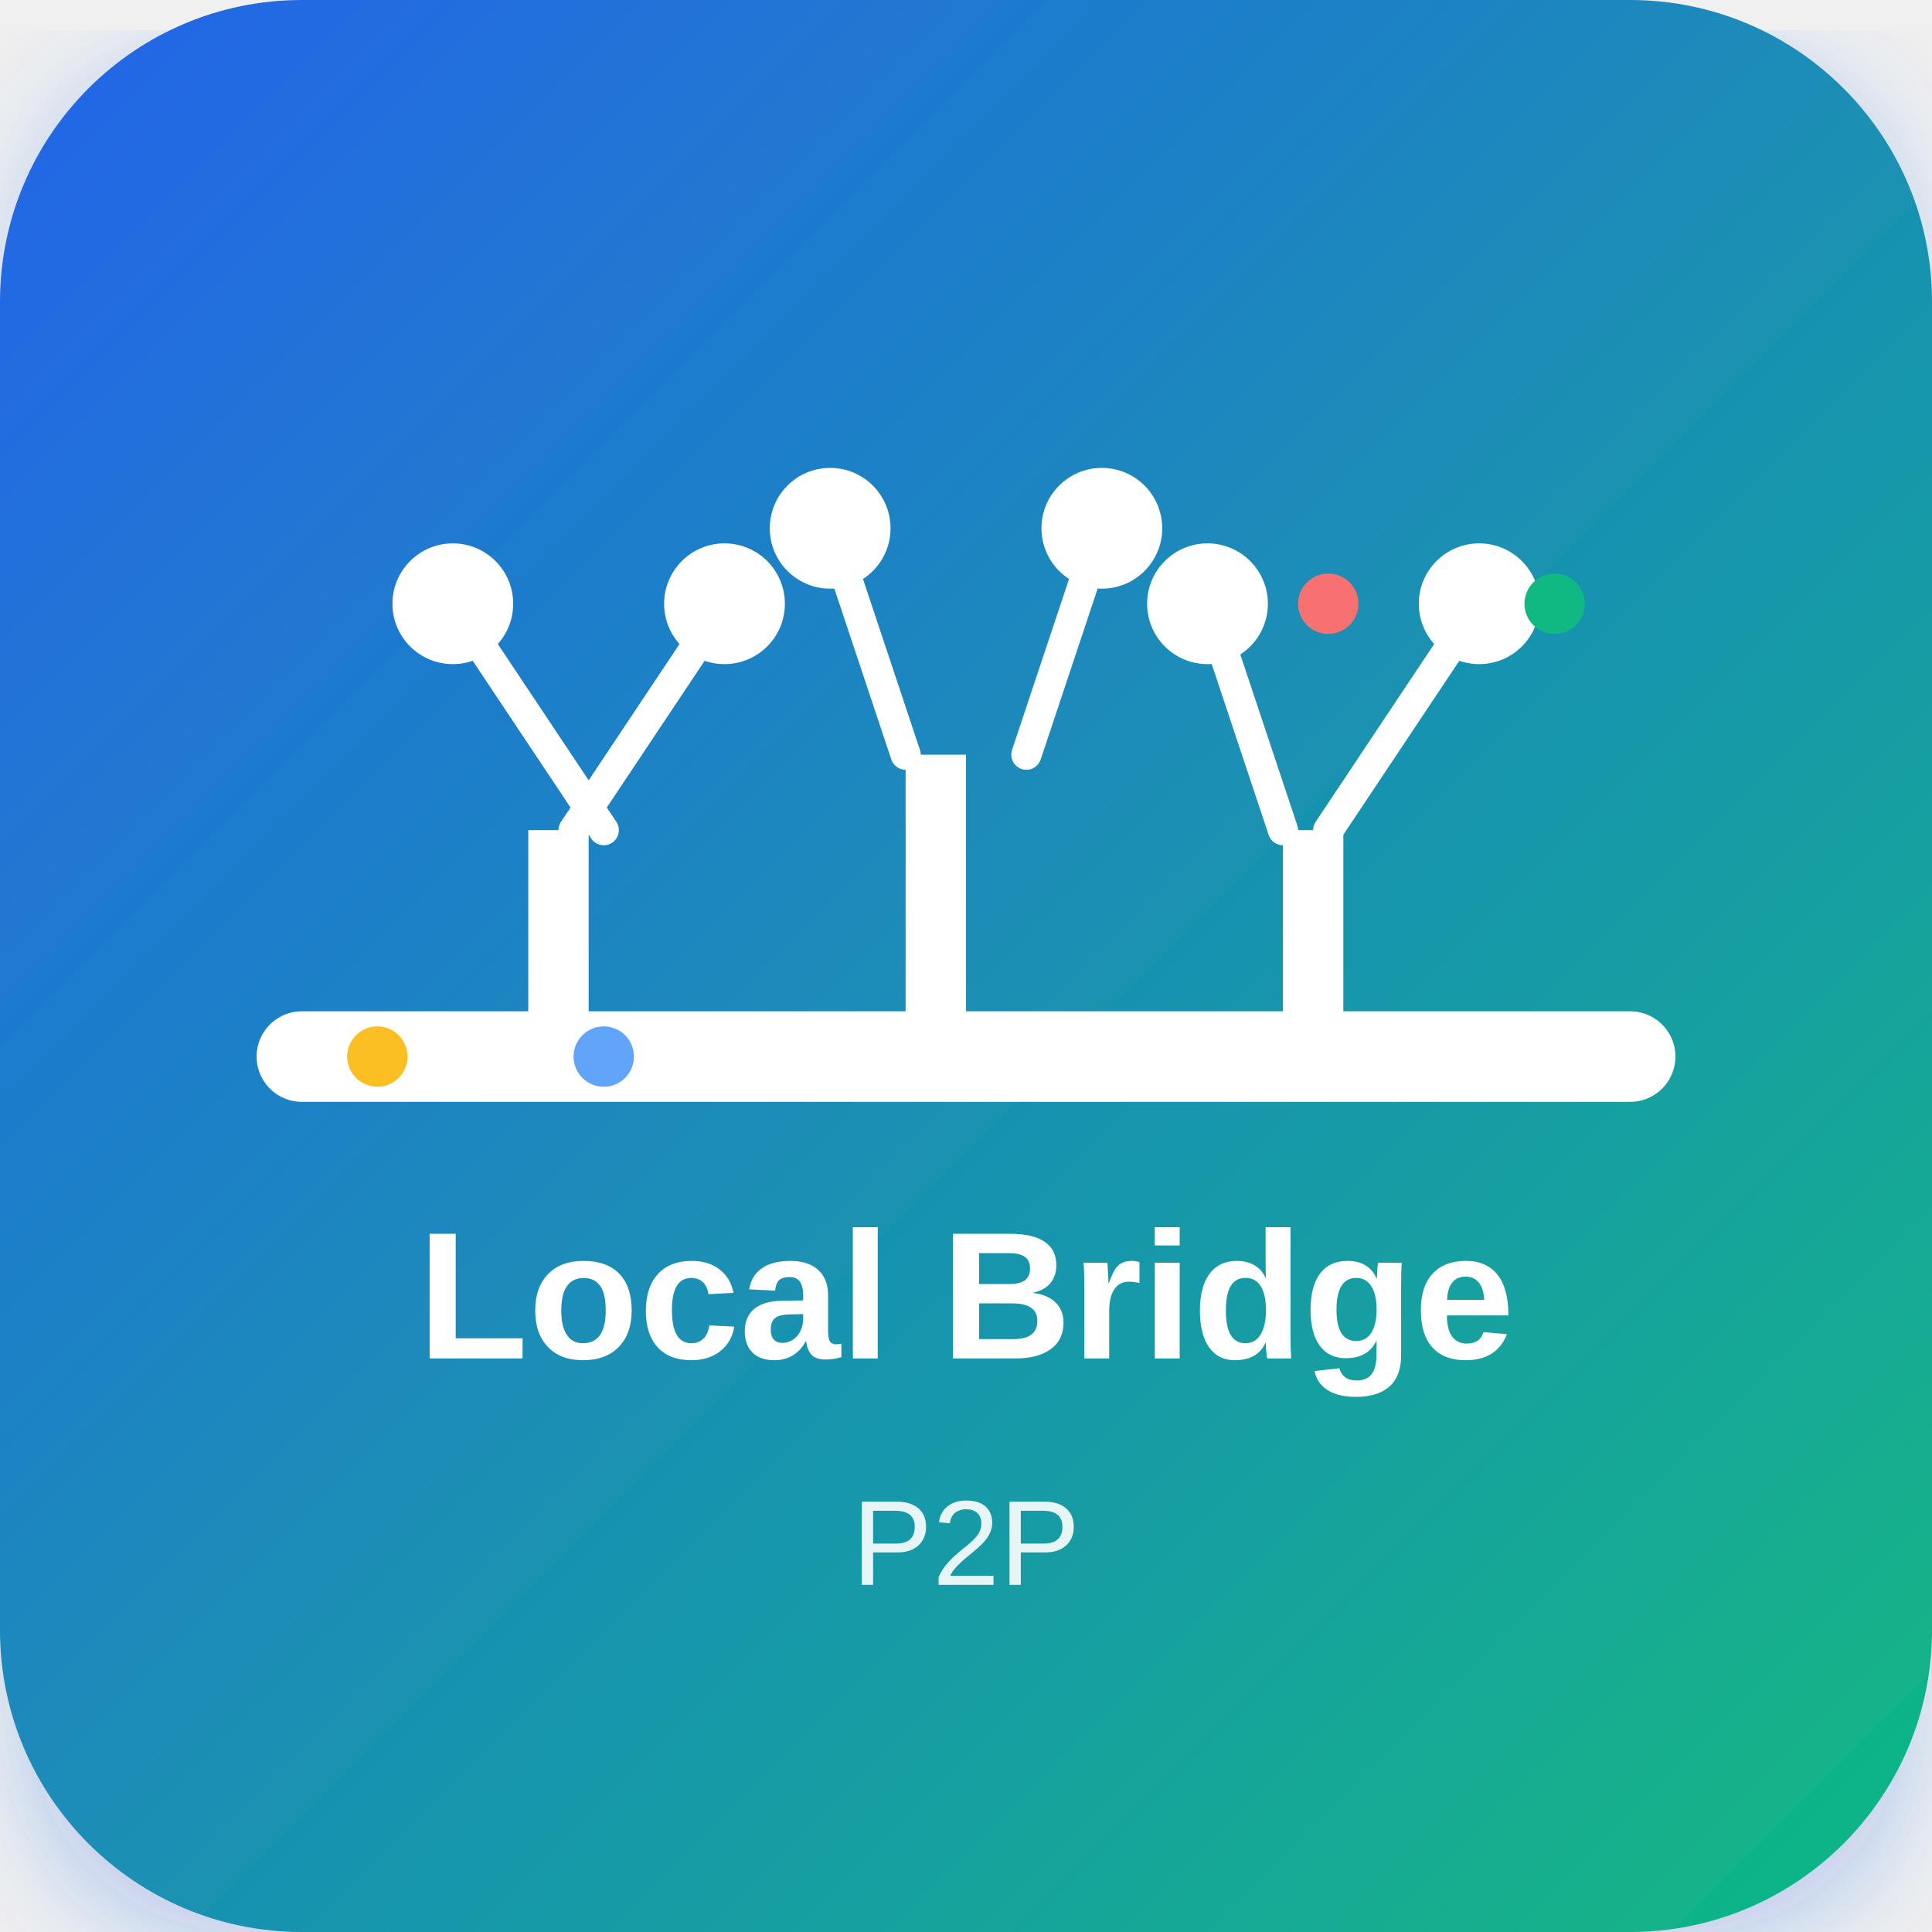
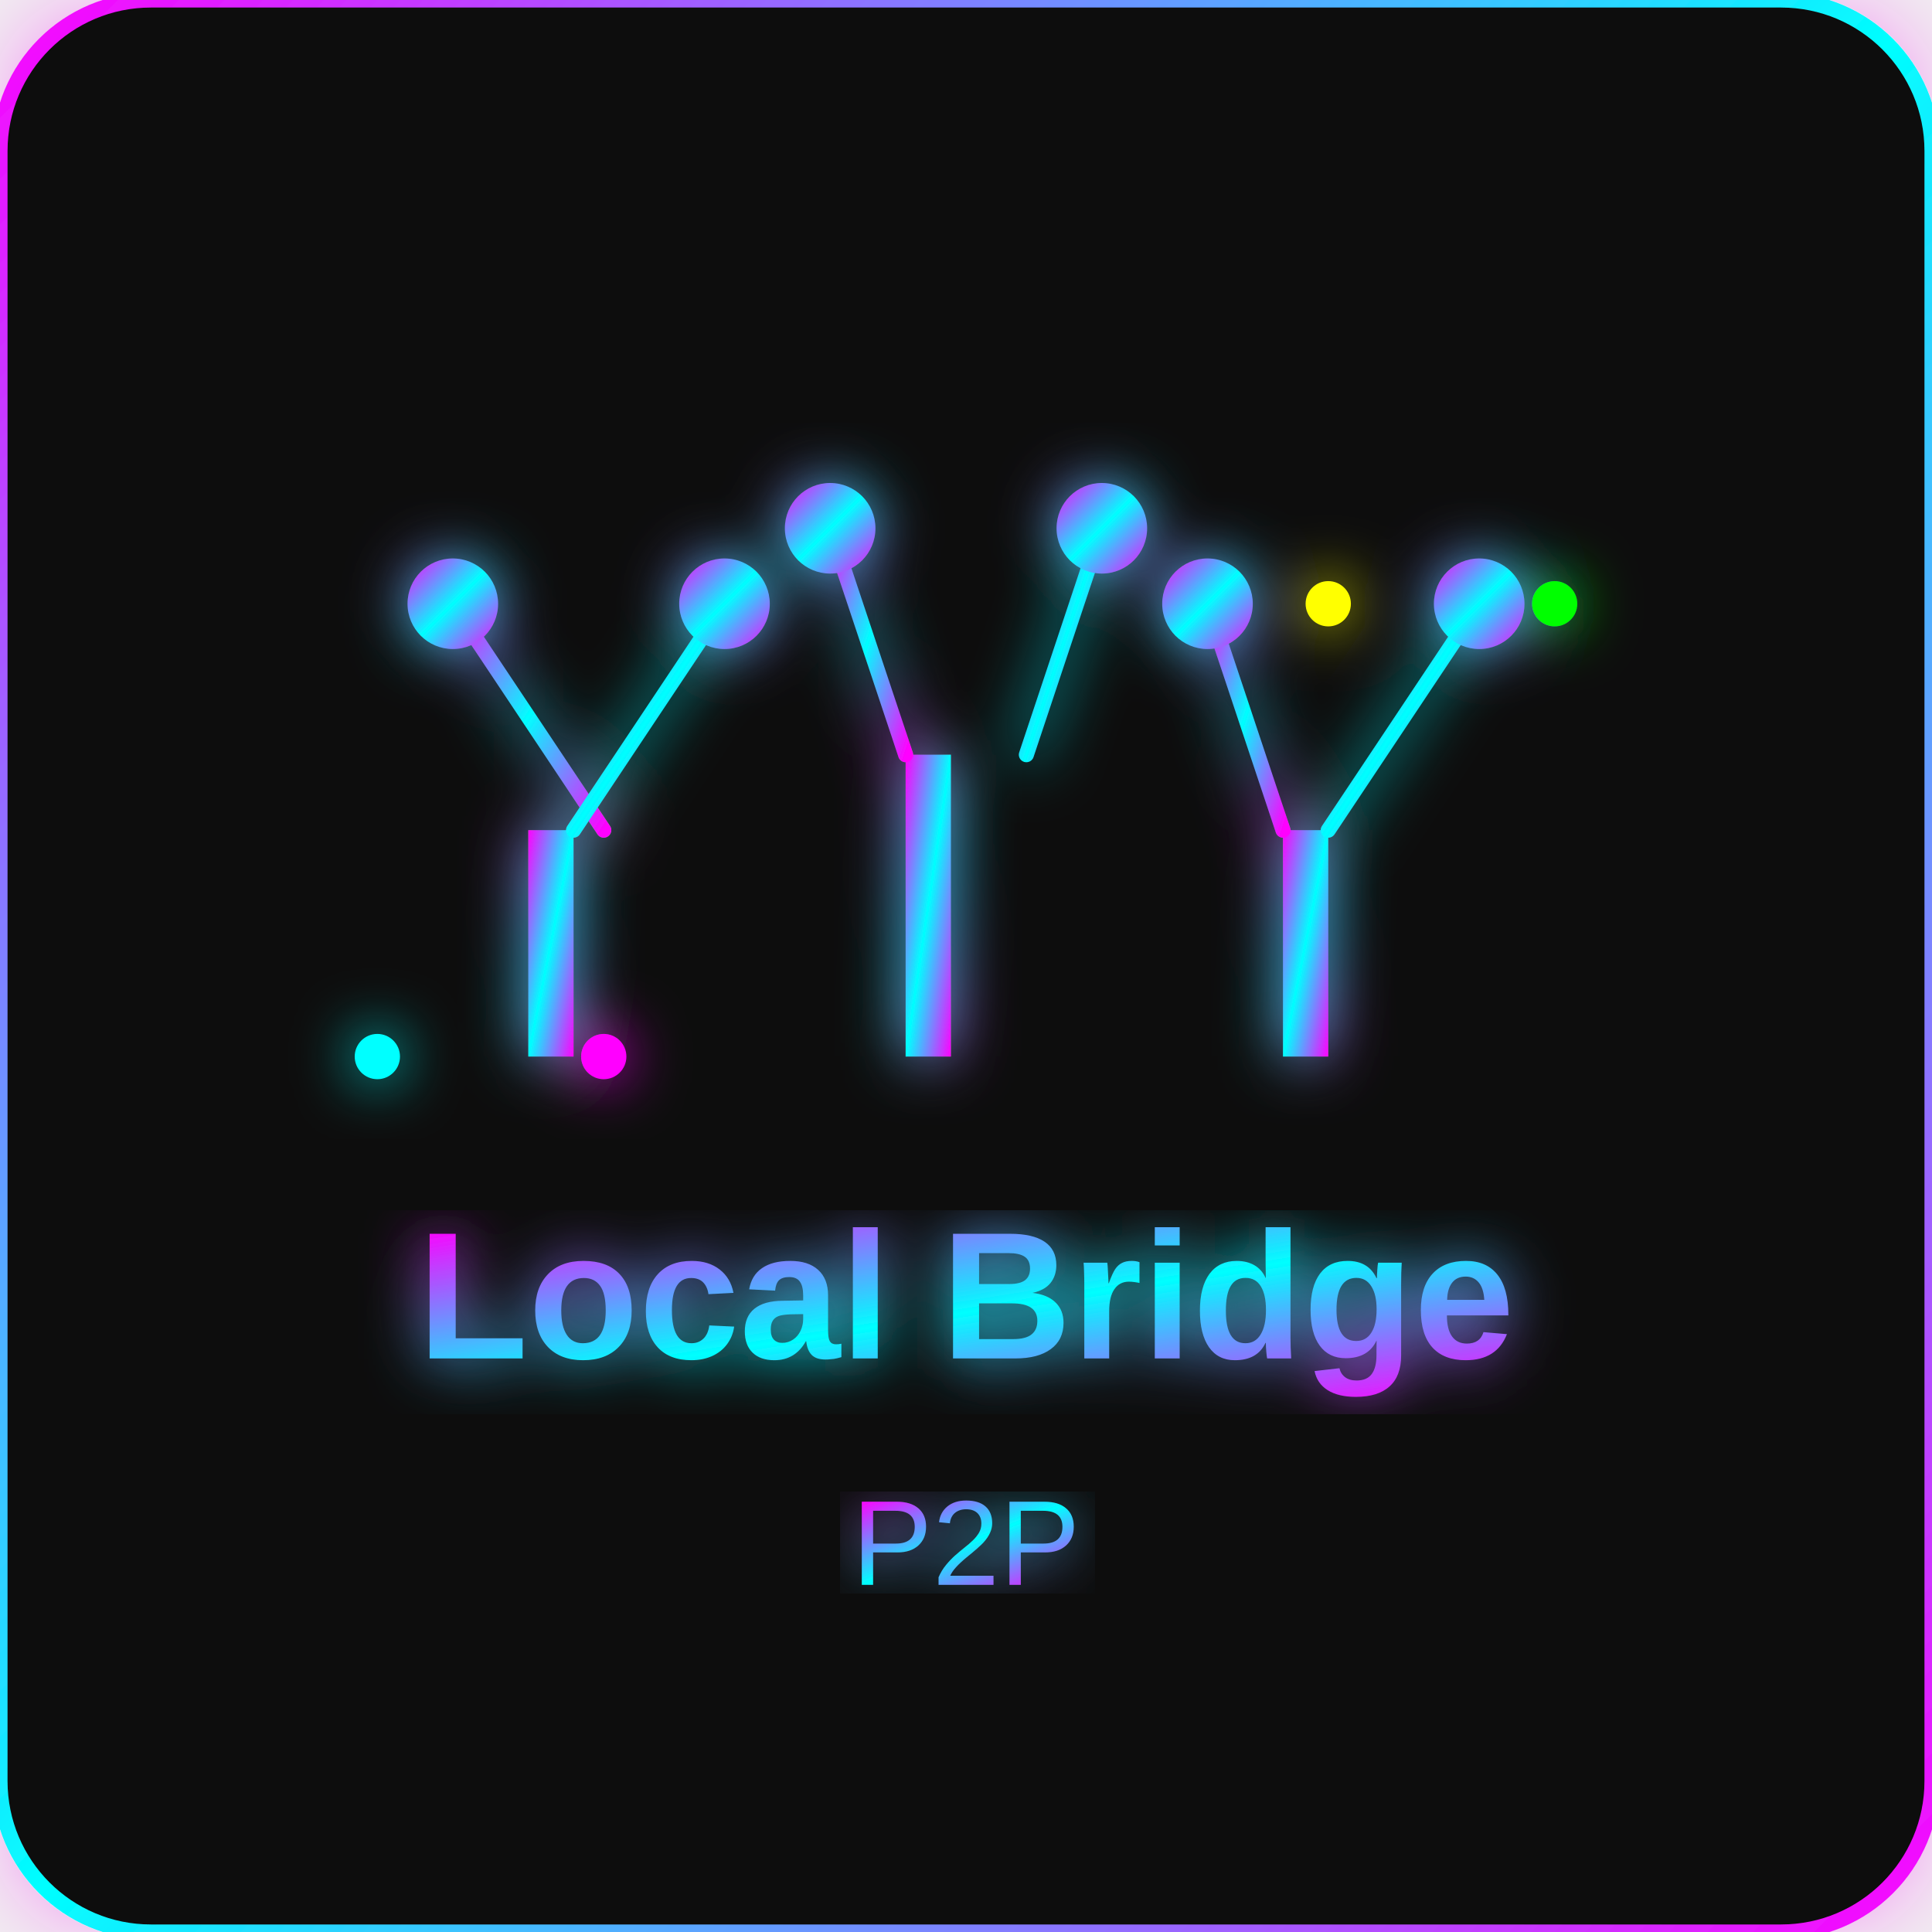
<svg xmlns="http://www.w3.org/2000/svg" width="256" height="256" viewBox="0 0 256 256">
  <defs>
-     <linearGradient id="gradient" x1="0%" y1="0%" x2="100%" y2="100%">
-       <stop offset="0%" stop-color="#2563eb" />
-       <stop offset="100%" stop-color="#10b981" />
+     <linearGradient id="neonGradient" x1="0%" y1="0%" x2="100%" y2="100%">
+       <stop offset="0%" stop-color="#ff00ff" />
+       <stop offset="50%" stop-color="#00ffff" />
+       <stop offset="100%" stop-color="#ff00ff" />
    </linearGradient>
-     <filter id="shadow" x="-20%" y="-20%" width="140%" height="140%">
-       <feDropShadow dx="0" dy="4" stdDeviation="8" flood-color="#2563eb" flood-opacity="0.3" />
+     <filter id="neonGlow">
+       <feGaussianBlur stdDeviation="4" result="coloredBlur" />
+       <feMerge>
+         <feMergeNode in="coloredBlur" />
+         <feMergeNode in="SourceGraphic" />
+       </feMerge>
+     </filter>
+     <filter id="shadow">
+       <feDropShadow dx="0" dy="0" stdDeviation="8" flood-color="#ff00ff" flood-opacity="0.5" />
    </filter>
  </defs>
-   <rect width="256" height="256" rx="40" fill="url(#gradient)" filter="url(#shadow)" />
-   <g transform="translate(40, 60)">
-     <path d="M0 80 L176 80" stroke="white" stroke-width="12" stroke-linecap="round" />
-     <rect x="30" y="50" width="8" height="30" fill="white" />
-     <rect x="80" y="40" width="8" height="40" fill="white" />
-     <rect x="130" y="50" width="8" height="30" fill="white" />
-     <path d="M20 20 L40 50" stroke="white" stroke-width="4" stroke-linecap="round" />
-     <path d="M70 10 L80 40" stroke="white" stroke-width="4" stroke-linecap="round" />
-     <path d="M120 20 L130 50" stroke="white" stroke-width="4" stroke-linecap="round" />
-     <path d="M156 20 L136 50" stroke="white" stroke-width="4" stroke-linecap="round" />
-     <path d="M106 10 L96 40" stroke="white" stroke-width="4" stroke-linecap="round" />
-     <path d="M56 20 L36 50" stroke="white" stroke-width="4" stroke-linecap="round" />
-     <circle cx="20" cy="20" r="8" fill="white" />
-     <circle cx="70" cy="10" r="8" fill="white" />
-     <circle cx="120" cy="20" r="8" fill="white" />
-     <circle cx="156" cy="20" r="8" fill="white" />
-     <circle cx="106" cy="10" r="8" fill="white" />
-     <circle cx="56" cy="20" r="8" fill="white" />
-     <g class="data-flow">
-       <circle cx="10" cy="80" r="4" fill="#fbbf24">
+   <rect width="256" height="256" rx="20" fill="#0a0a0a" stroke="url(#neonGradient)" stroke-width="2" filter="url(#shadow)" />
+   <g transform="translate(40, 60)" filter="url(#neonGlow)">
+     <path d="M0 80 L176 80" stroke="url(#neonGradient)" stroke-width="4" stroke-linecap="round" />
+     <rect x="30" y="50" width="6" height="30" fill="url(#neonGradient)" />
+     <rect x="80" y="40" width="6" height="40" fill="url(#neonGradient)" />
+     <rect x="130" y="50" width="6" height="30" fill="url(#neonGradient)" />
+     <path d="M20 20 L40 50" stroke="url(#neonGradient)" stroke-width="2" stroke-linecap="round" />
+     <path d="M70 10 L80 40" stroke="url(#neonGradient)" stroke-width="2" stroke-linecap="round" />
+     <path d="M120 20 L130 50" stroke="url(#neonGradient)" stroke-width="2" stroke-linecap="round" />
+     <path d="M156 20 L136 50" stroke="url(#neonGradient)" stroke-width="2" stroke-linecap="round" />
+     <path d="M106 10 L96 40" stroke="url(#neonGradient)" stroke-width="2" stroke-linecap="round" />
+     <path d="M56 20 L36 50" stroke="url(#neonGradient)" stroke-width="2" stroke-linecap="round" />
+     <circle cx="20" cy="20" r="6" fill="url(#neonGradient)" />
+     <circle cx="70" cy="10" r="6" fill="url(#neonGradient)" />
+     <circle cx="120" cy="20" r="6" fill="url(#neonGradient)" />
+     <circle cx="156" cy="20" r="6" fill="url(#neonGradient)" />
+     <circle cx="106" cy="10" r="6" fill="url(#neonGradient)" />
+     <circle cx="56" cy="20" r="6" fill="url(#neonGradient)" />
+     <g>
+       <circle cx="10" cy="80" r="3" fill="#00ffff">
        <animate attributeName="cy" from="80" to="20" dur="1.5s" repeatCount="indefinite" />
      </circle>
-       <circle cx="40" cy="80" r="4" fill="#60a5fa">
+       <circle cx="40" cy="80" r="3" fill="#ff00ff">
        <animate attributeName="cy" from="80" to="20" dur="1.7s" repeatCount="indefinite" begin="0.2s" />
      </circle>
-       <circle cx="166" cy="20" r="4" fill="#10b981">
+       <circle cx="166" cy="20" r="3" fill="#00ff00">
        <animate attributeName="cy" from="20" to="80" dur="1.5s" repeatCount="indefinite" />
      </circle>
-       <circle cx="136" cy="20" r="4" fill="#f87171">
+       <circle cx="136" cy="20" r="3" fill="#ffff00">
        <animate attributeName="cy" from="20" to="80" dur="1.7s" repeatCount="indefinite" begin="0.3s" />
      </circle>
    </g>
  </g>
-   <text x="128" y="180" text-anchor="middle" font-family="Arial, sans-serif" font-size="24" font-weight="bold" fill="white">
+   <text x="128" y="180" text-anchor="middle" font-family="Arial, sans-serif" font-size="24" font-weight="bold" fill="url(#neonGradient)" filter="url(#neonGlow)">
    Local Bridge
  </text>
-   <text x="128" y="210" text-anchor="middle" font-family="Arial, sans-serif" font-size="16" fill="white" opacity="0.9">
+   <text x="128" y="210" text-anchor="middle" font-family="Arial, sans-serif" font-size="16" fill="url(#neonGradient)" filter="url(#neonGlow)">
    P2P
  </text>
</svg>
